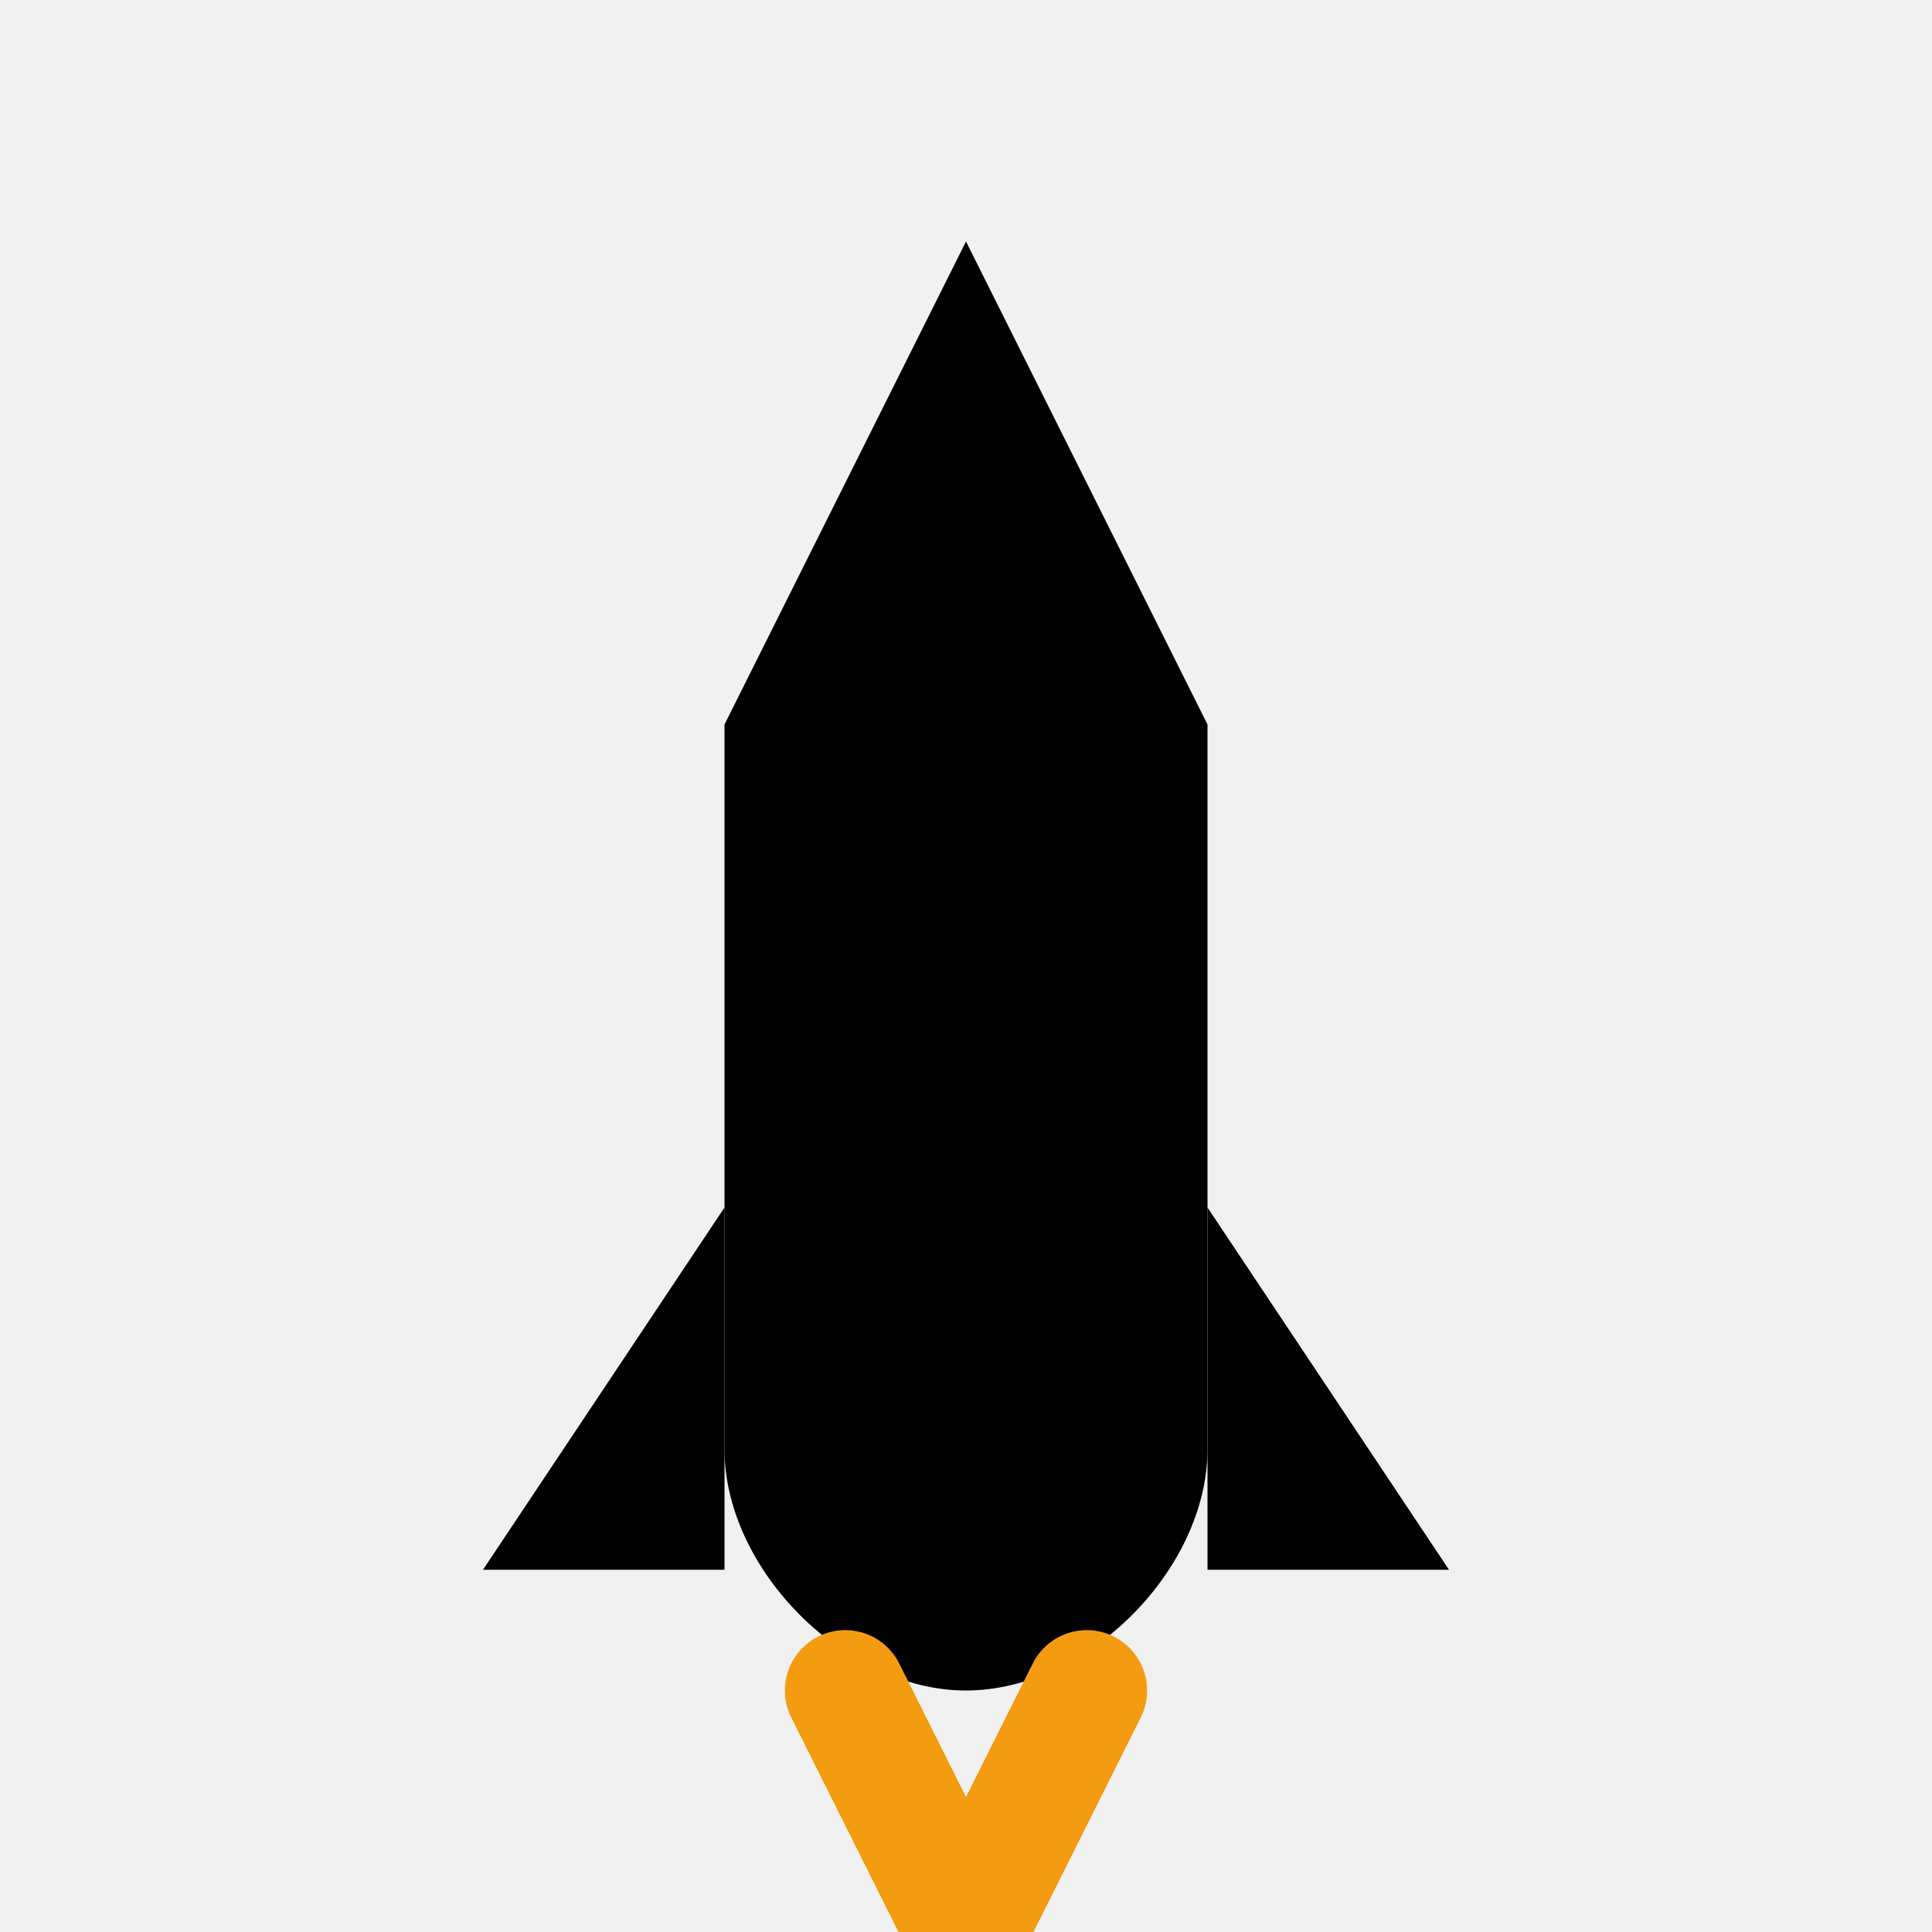
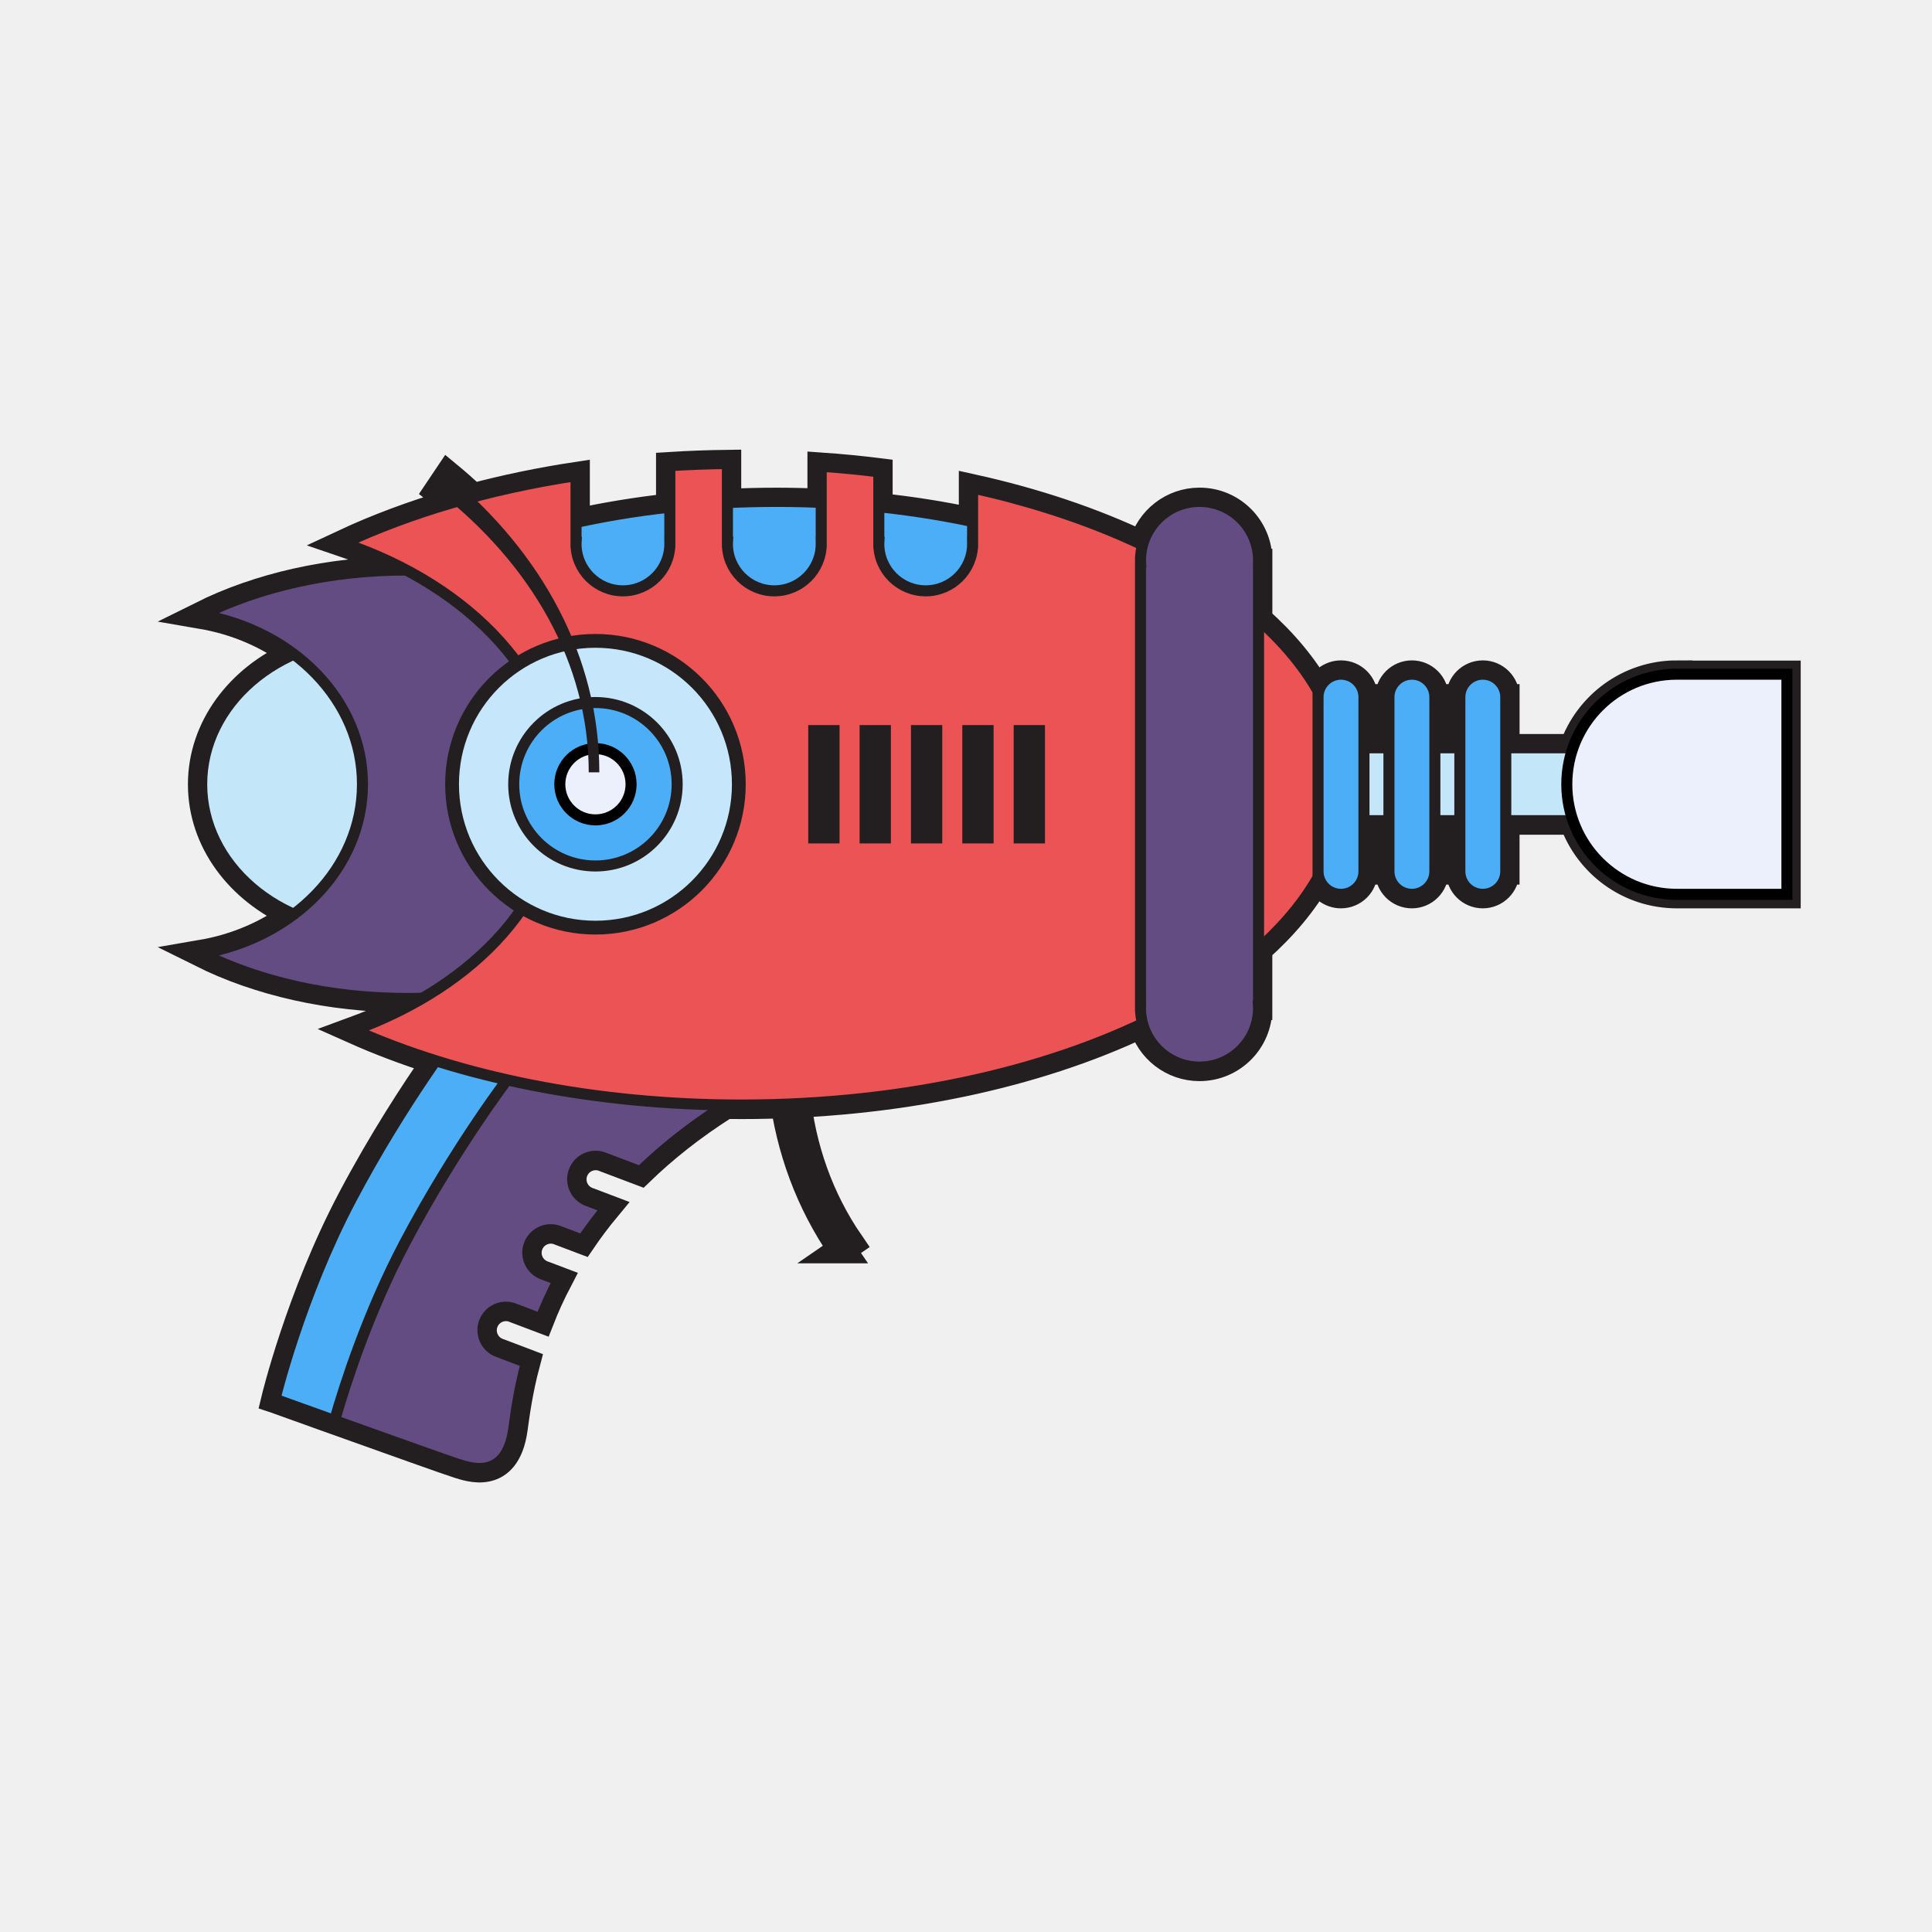
- <svg xmlns="http://www.w3.org/2000/svg" width="32" height="32" viewBox="0 0 32 32">
-   <style>
-     svg { background: transparent; }
-     @media (prefers-color-scheme: dark) {
-     .stroke { stroke: #ffffff; }
-     .fill-accent { fill: #ff4d4d; }
-     .fill-body { fill: #ffffff; }
-     .fill-window { fill: #87ceeb; }
-     }
-     @media (prefers-color-scheme: light) {
-     .stroke { stroke: #2c3e50; }
-     .fill-accent { fill: #e74c3c; }
-     .fill-body { fill: #ffffff; }
-     .fill-window { fill: #87ceeb; }
-     }
-   </style>
-   <path d="M16 4        L20 12        L20 24        C20 26 18 28 16 28        C14 28 12 26 12 24        L12 12        Z" class="fill-body stroke" stroke-width="1.5" />
-   <circle cx="16" cy="16" r="3" class="fill-window stroke" stroke-width="1.5" />
-   <path d="M12 20        L8 26        L12 26        Z" class="fill-accent stroke" stroke-width="1.5" />
-   <path d="M20 20        L24 26        L20 26        Z" class="fill-accent stroke" stroke-width="1.5" />
-   <path d="M14 28        L16 32        L18 28" fill="none" stroke="#f39c12" stroke-width="2" stroke-linecap="round" />
+ <svg xmlns="http://www.w3.org/2000/svg" version="1.1" viewBox="0 0 700 700">
+   <defs>
+     <style>
+       .st0, .st1 {
+         fill: #231f20;
+       }
+ 
+       .st2 {
+         fill: #c6e7fb;
+         stroke-width: 5px;
+       }
+ 
+       .st2, .st3, .st4, .st5, .st6, .st1, .st7 {
+         stroke-miterlimit: 10;
+       }
+ 
+       .st2, .st3, .st5, .st6, .st1, .st7 {
+         stroke: #231f20;
+       }
+ 
+       .st3 {
+         fill: #4caef7;
+       }
+ 
+       .st3, .st4, .st5, .st6, .st7 {
+         stroke-width: 4px;
+       }
+ 
+       .st4 {
+         fill: #ecf0fc;
+         stroke: #000;
+       }
+ 
+       .st5 {
+         fill: #ec5354;
+       }
+ 
+       .st6 {
+         fill: #624c82;
+       }
+ 
+       .st1 {
+         stroke-width: 10px;
+       }
+ 
+       .st7 {
+         fill: #c3e6f9;
+       }
+     </style>
+   </defs>
+   <g id="Layer_3">
+     <path class="st1" d="M607.56,244.27c-17.4,0-32.18,11.14-37.63,26.68h-24.36v-18.07h-.01c0-.1.01-.19.01-.29,0-4.6-3.73-8.32-8.32-8.32s-8.32,3.73-8.32,8.32c0,.1.01.19.01.29h-.01v18.07h-9.05v-18.07h-.01c0-.1.01-.19.01-.29,0-4.6-3.73-8.32-8.32-8.32s-8.32,3.73-8.32,8.32c0,.1.01.19.01.29h-.01v18.07h-9.05v-18.07h-.01c0-.1.01-.19.01-.29,0-4.6-3.73-8.32-8.32-8.32-3.97,0-7.28,2.78-8.11,6.5-5.23-9.3-12.58-18.11-21.76-26.26v-20.7h-.04c0-.25.04-.49.04-.75,0-11.81-9.57-21.38-21.38-21.38-9.87,0-18.17,6.69-20.64,15.78-18.08-8.6-38.86-15.62-61.58-20.65v12.18c-10.87-2.33-22.23-4.14-33.98-5.37v-12.64c-6.84-.85-13.8-1.53-20.87-2.02v13.11c-5.37-.24-10.79-.37-16.28-.37-5.97,0-11.88.15-17.71.44v-14.16c-7.05.09-14.01.35-20.87.78v15.02c-11.76,1.29-23.12,3.16-33.98,5.54v-16.94c-12.99,1.97-25.48,4.57-37.36,7.73-2.88-2.72-5.87-5.37-8.97-7.93l-3.84,5.72c1.8,1.4,3.55,2.84,5.27,4.3-14.11,4.12-27.27,9.05-39.27,14.66,7.99,2.71,15.54,5.97,22.58,9.7-27.91.04-53.61,6.13-74.07,16.32,12.64,2.17,24.09,7.17,33.44,14.21-19.82,8.77-33.4,26.56-33.4,47.1s13.57,38.33,33.4,47.1c-9.35,7.03-20.8,12.04-33.44,14.21,20.53,10.23,46.33,16.32,74.35,16.32,1.82,0,3.63-.03,5.44-.08-7.53,4.44-15.72,8.32-24.46,11.53,9.21,4.11,19.07,7.83,29.49,11.1-7.62,10.93-19.39,28.85-30.64,50.16-18.73,35.49-27.6,72.46-27.6,72.46,0,0,.12.04.34.12.19.07.46.16.79.29.15.05.32.12.5.18.05.02.1.04.15.06.17.06.36.13.56.2.64.23,1.41.51,2.28.82.7.25,1.47.53,2.31.83.3.11.61.22.93.33,1.36.49,2.85,1.02,4.46,1.6,1.58.57,3.28,1.17,5.05,1.81.01,0,.03,0,.04.02.9.32,1.81.65,2.75.98,0,0,0,0,0,0,.41.15.82.29,1.24.44.07.03.14.05.22.08,0,0,0,0,0,0h0c18.62,6.67,42.84,15.31,44.94,15.91,3.45.99,17.26,6.41,19.97-12.82.74-5.25,1.8-13.72,4.58-24.13l-10.09-3.83h0c-.09-.05-.19-.07-.28-.1-4.3-1.63-6.46-6.44-4.83-10.73,1.63-4.3,6.44-6.46,10.73-4.83.09.03.18.08.27.12h0s9.39,3.55,9.39,3.55c1.77-4.51,3.89-9.2,6.41-14.03l-5.44-2.06h0c-.09-.05-.19-.07-.28-.1-4.3-1.63-6.46-6.44-4.83-10.73,1.63-4.3,6.44-6.46,10.73-4.83.09.03.18.08.27.12h0s8.23,3.11,8.23,3.11c2.63-3.86,5.54-7.75,8.78-11.66l-6.64-2.52h0c-.09-.05-.19-.07-.28-.1-4.3-1.63-6.46-6.44-4.83-10.73,1.63-4.3,6.44-6.46,10.73-4.83.09.03.18.08.27.12h0s12.96,4.9,12.96,4.9c8.55-8.27,18.73-16.41,30.9-24.13,1.89.03,3.78.04,5.68.04,55.84,0,106.77-11.17,145.37-29.53,2.46,9.09,10.77,15.78,20.64,15.78,11.81,0,21.38-9.57,21.38-21.38,0-.25-.03-.5-.04-.75h.04v-20.7c9.18-8.16,16.53-16.97,21.76-26.27.83,3.72,4.15,6.5,8.12,6.5,4.6,0,8.32-3.73,8.32-8.32,0-.1-.01-.19-.01-.29h.01v-18.07h9.05v18.07h.01c0,.1-.01.19-.01.29,0,4.6,3.73,8.32,8.32,8.32s8.32-3.73,8.32-8.32c0-.1-.01-.19-.01-.29h.01v-18.07h9.05v18.07h.01c0,.1-.01.19-.01.29,0,4.6,3.73,8.32,8.32,8.32s8.32-3.73,8.32-8.32c0-.1-.01-.19-.01-.29h.01v-18.07h24.36c5.45,15.54,20.24,26.68,37.63,26.68h39.88v-79.76h-39.88Z" />
+   </g>
+   <g id="art">
+     <g>
+       <path class="st1" d="M304.99,452.72c-23.68-34.36-28.03-77.4-15.99-119.75l6.41,2.53c-12.89,41.12-9.68,82.5,12.74,115.04l-3.17,2.18Z" />
+       <path class="st6" d="M166.17,372.87s-20.21,26.12-38.94,61.61c-18.73,35.49-27.6,72.46-27.6,72.46,0,0,63.09,22.67,66.54,23.66,3.45.99,17.26,6.41,19.97-12.82.74-5.25,1.8-13.72,4.58-24.13l-10.09-3.83h0c-.09-.05-.19-.07-.28-.1-4.3-1.63-6.46-6.44-4.83-10.73,1.63-4.3,6.44-6.46,10.73-4.83.09.03.18.08.27.12h0s9.39,3.55,9.39,3.55c1.77-4.51,3.89-9.2,6.41-14.03l-5.44-2.06h0c-.09-.05-.19-.07-.28-.1-4.3-1.63-6.46-6.44-4.83-10.73,1.63-4.3,6.44-6.46,10.73-4.83.09.03.18.08.27.12h0s8.23,3.11,8.23,3.11c2.63-3.86,5.54-7.75,8.78-11.66l-6.64-2.52h0c-.09-.05-.19-.07-.28-.1-4.3-1.63-6.46-6.44-4.83-10.73,1.63-4.3,6.44-6.46,10.73-4.83.09.03.18.08.27.12h0s12.96,4.9,12.96,4.9c11.46-11.09,25.88-21.95,44.06-31.88,80.34-43.87-109.92-19.72-109.92-19.72Z" />
+       <path class="st3" d="M146.63,450.38c18.73-35.49,38.94-61.61,38.94-61.61,0,0,68.19-8.66,105.68-6.19,33.35-29.82-125.09-9.71-125.09-9.71,0,0-20.21,26.12-38.94,61.61-18.73,35.49-27.6,72.46-27.6,72.46,0,0,9.65,3.47,21.6,7.75,3.68-12.84,12.03-38.95,25.41-64.3Z" />
+       <ellipse class="st3" cx="281.26" cy="284.15" rx="191.51" ry="102.48" />
+       <path class="st7" d="M590.9,297.35c7.29,0,13.2-5.91,13.2-13.2s-5.91-13.2-13.2-13.2c-.16,0-.31.02-.46.02v-.02h-99.23v.02c-.15,0-.31-.02-.46-.02-7.29,0-13.2,5.91-13.2,13.2s5.91,13.2,13.2,13.2c.16,0,.31-.02.46-.02v.02h99.23v-.02c.15,0,.31.02.46.02Z" />
+       <ellipse class="st7" cx="134.43" cy="284.15" rx="61.35" ry="52.91" />
+       <path class="st6" d="M147.4,206.52c-28.03,0-53.82,6.1-74.35,16.32,33.23,5.69,58.28,30.97,58.28,61.3s-25.05,55.61-58.28,61.3c20.53,10.23,46.33,16.32,74.35,16.32,66.94,0,121.2-34.75,121.2-77.63s-54.26-77.63-121.2-77.63Z" />
+       <path class="st5" d="M352.39,176.79v19.7h-.03c0,.2.03.39.03.59,0,9.38-7.61,16.99-16.99,16.99s-16.99-7.61-16.99-16.99c0-.2.02-.39.03-.59h-.03v-25.54c-6.84-.85-13.8-1.53-20.87-2.02v27.56h-.03c0,.2.03.39.03.59,0,9.38-7.61,16.99-16.99,16.99s-16.99-7.61-16.99-16.99c0-.2.02-.39.03-.59h-.03v-28.55c-7.05.09-14.01.35-20.87.78v27.77h-.03c0,.2.03.39.03.59,0,9.38-7.61,16.99-16.99,16.99s-16.99-7.61-16.99-16.99c0-.2.02-.39.03-.59h-.03v-24.15c-31.55,4.79-60.19,13.26-84.17,24.48,46.27,15.68,78.3,49.58,78.3,88.88s-30.27,71.3-74.45,87.52c37.93,16.94,86.84,27.15,140.22,27.15,120.57,0,218.31-52.04,218.31-116.23,0-48.39-55.53-89.86-134.51-107.36Z" />
+       <g>
+         <rect class="st0" x="292.84" y="262.71" width="11.34" height="42.88" />
+         <rect class="st0" x="311.45" y="262.71" width="11.34" height="42.88" />
+         <rect class="st0" x="330.06" y="262.71" width="11.34" height="42.88" />
+         <rect class="st0" x="367.27" y="262.71" width="11.34" height="42.88" />
+         <rect class="st0" x="348.66" y="262.71" width="11.34" height="42.88" />
+       </g>
+       <g>
+         <circle class="st2" cx="215.74" cy="284.15" r="51.95" />
+         <circle class="st3" cx="215.74" cy="284.15" r="29.61" />
+         <circle class="st4" cx="215.74" cy="284.15" r="12.91" />
+       </g>
+       <path class="st6" d="M455.99,203.05c0-11.81-9.57-21.38-21.38-21.38s-21.38,9.57-21.38,21.38c0,.25.03.5.04.75h-.04v160.7h.04c0,.25-.04.49-.04.75,0,11.81,9.57,21.38,21.38,21.38s21.38-9.57,21.38-21.38c0-.25-.03-.5-.04-.75h.04v-160.7h-.04c0-.25.04-.49.04-.75Z" />
+       <path class="st3" d="M494.19,252.59c0-4.6-3.73-8.32-8.32-8.32s-8.32,3.73-8.32,8.32c0,.1.01.19.01.29h-.01v62.54h.01c0,.1-.01.19-.01.29,0,4.6,3.73,8.32,8.32,8.32s8.32-3.73,8.32-8.32c0-.1-.01-.19-.01-.29h.01v-62.54h-.01c0-.1.01-.19.01-.29Z" />
+       <path class="st3" d="M519.88,252.59c0-4.6-3.73-8.32-8.32-8.32s-8.32,3.73-8.32,8.32c0,.1.01.19.01.29h-.01v62.54h.01c0,.1-.01.19-.01.29,0,4.6,3.73,8.32,8.32,8.32s8.32-3.73,8.32-8.32c0-.1-.01-.19-.01-.29h.01v-62.54h-.01c0-.1.01-.19.01-.29Z" />
+       <path class="st3" d="M545.57,252.59c0-4.6-3.73-8.32-8.32-8.32s-8.32,3.73-8.32,8.32c0,.1.01.19.01.29h-.01v62.54h.01c0,.1-.01.19-.01.29,0,4.6,3.73,8.32,8.32,8.32s8.32-3.73,8.32-8.32c0-.1-.01-.19-.01-.29h.01v-62.54h-.01c0-.1.01-.19.01-.29Z" />
+       <path class="st4" d="M607.56,244.27c-22.03,0-39.88,17.86-39.88,39.88s17.86,39.88,39.88,39.88h39.88v-79.76h-39.88Z" />
+       <path class="st0" d="M217.15,279.83c0-41.73-20.83-79.64-54.78-107.68l-3.84,5.72c33.95,26.55,54.78,62.45,54.78,101.96h3.84Z" />
+     </g>
+   </g>
</svg>
